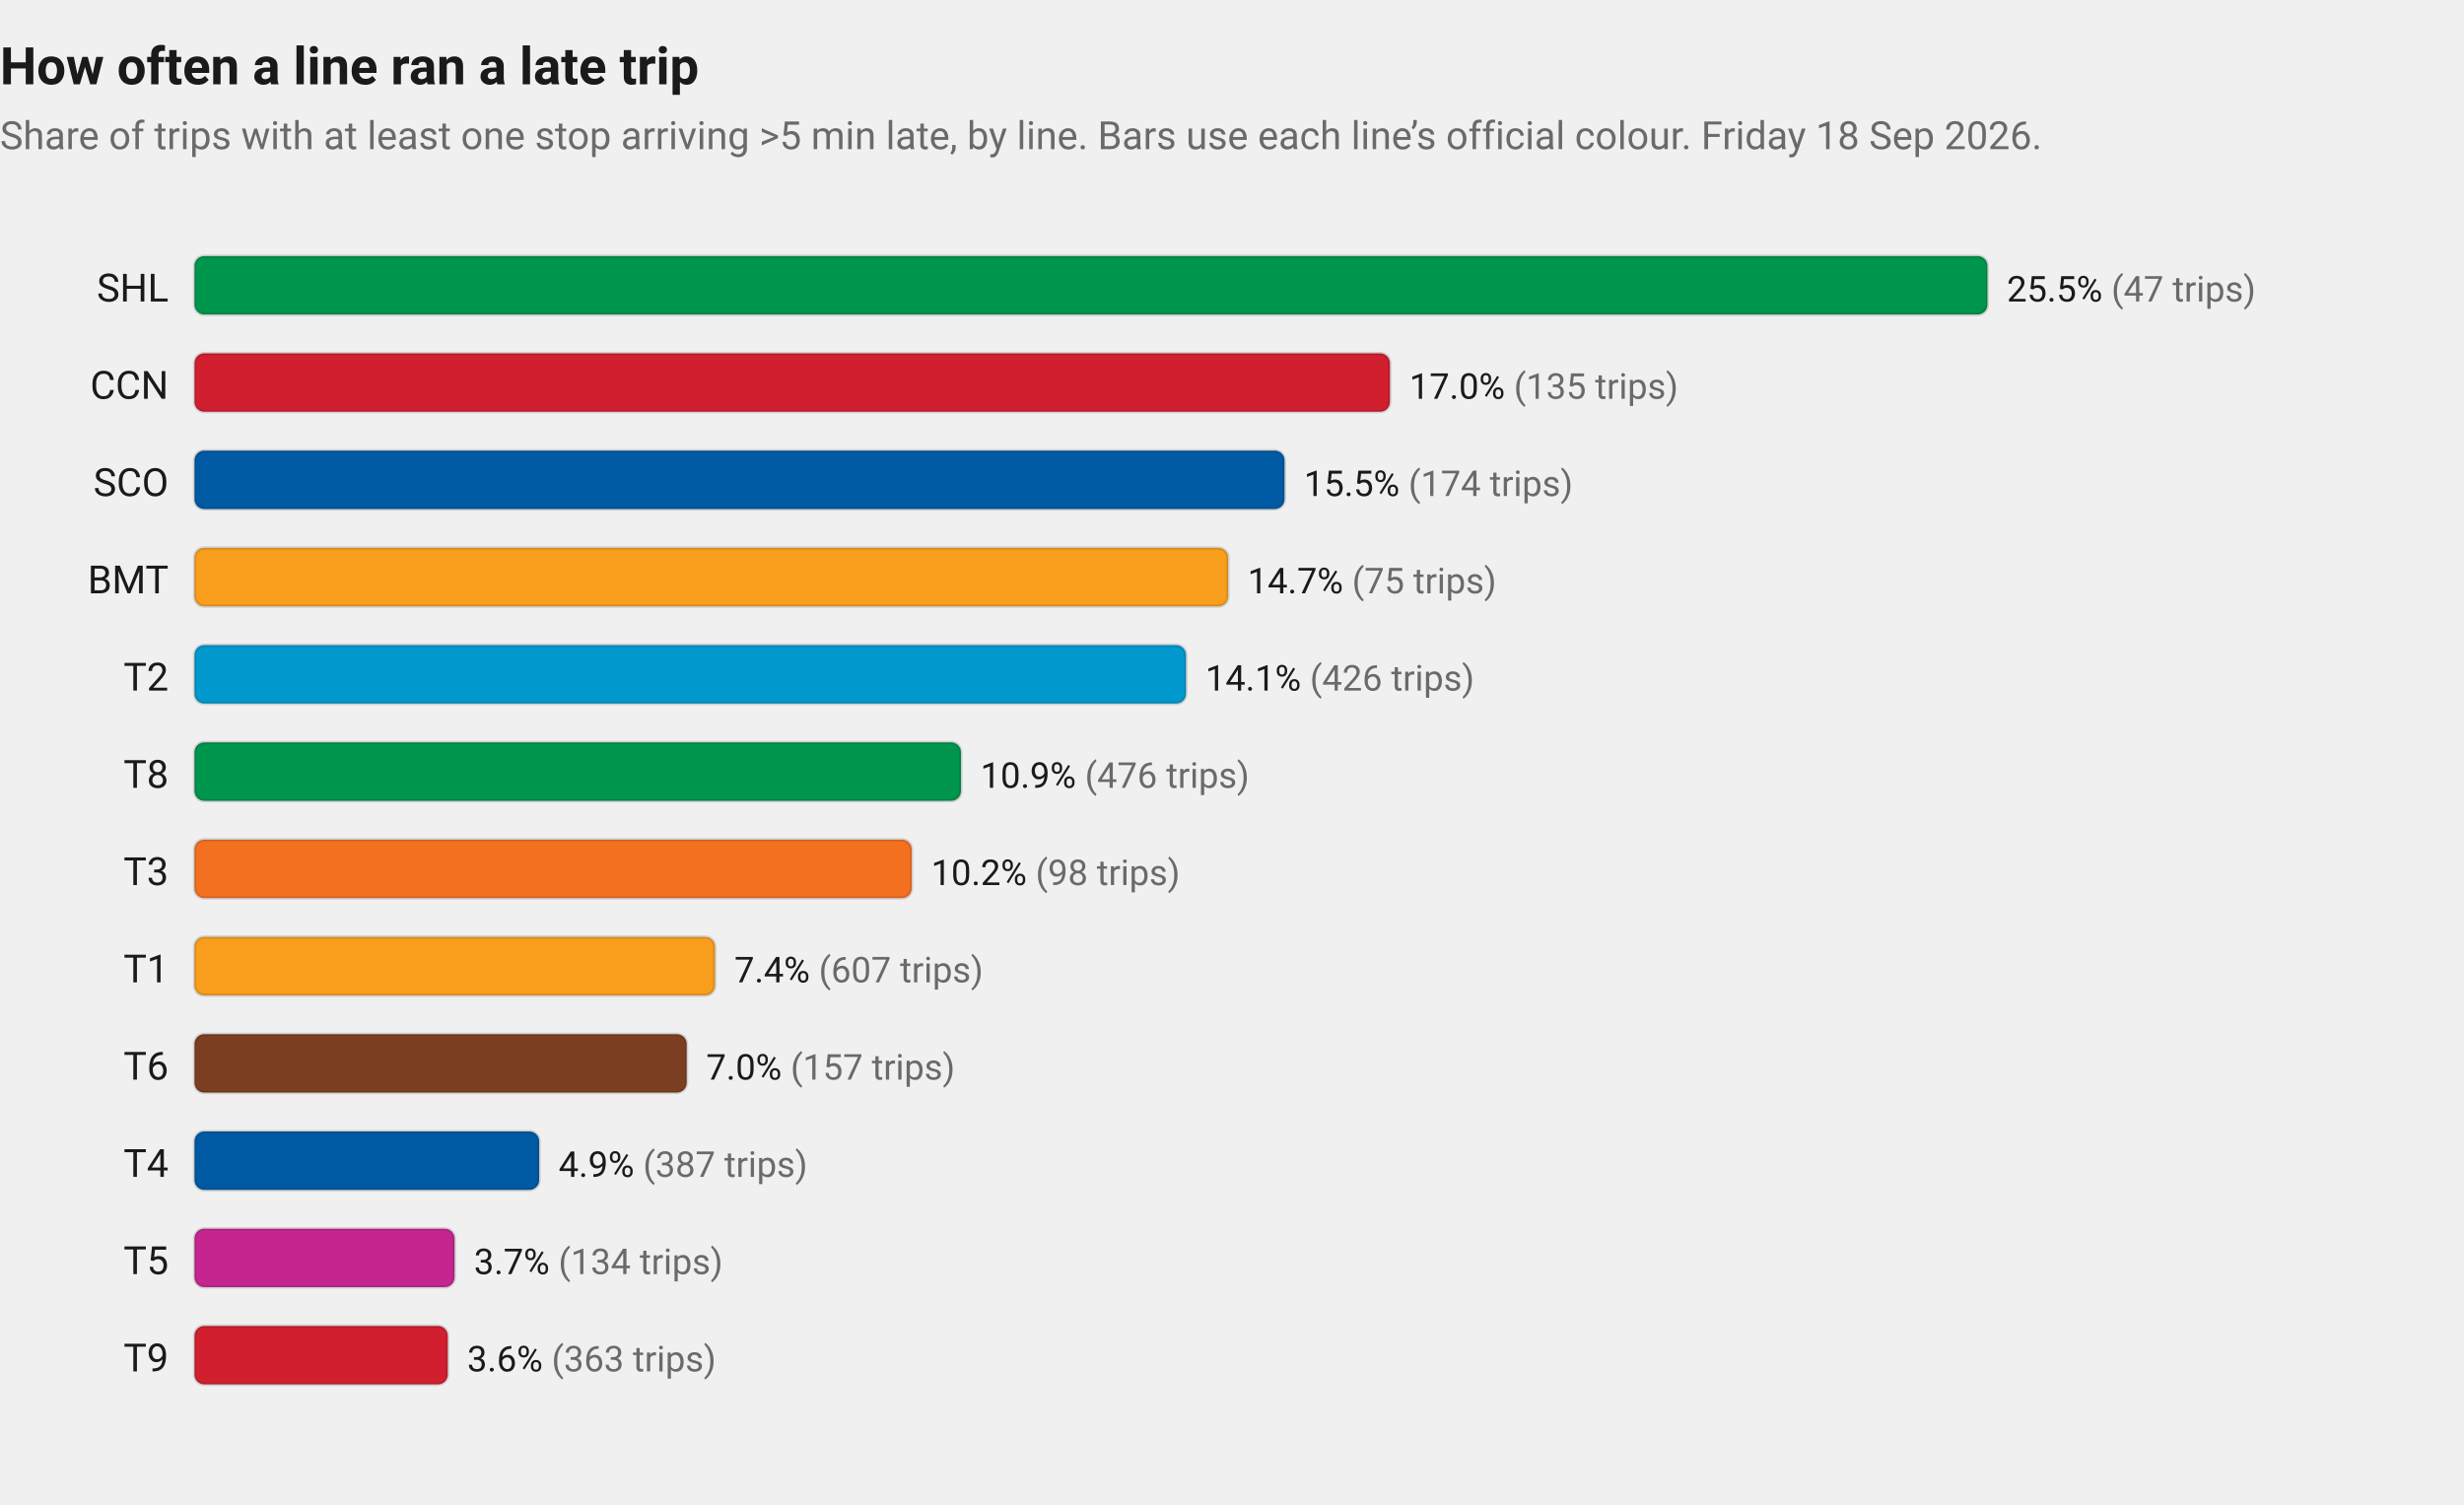
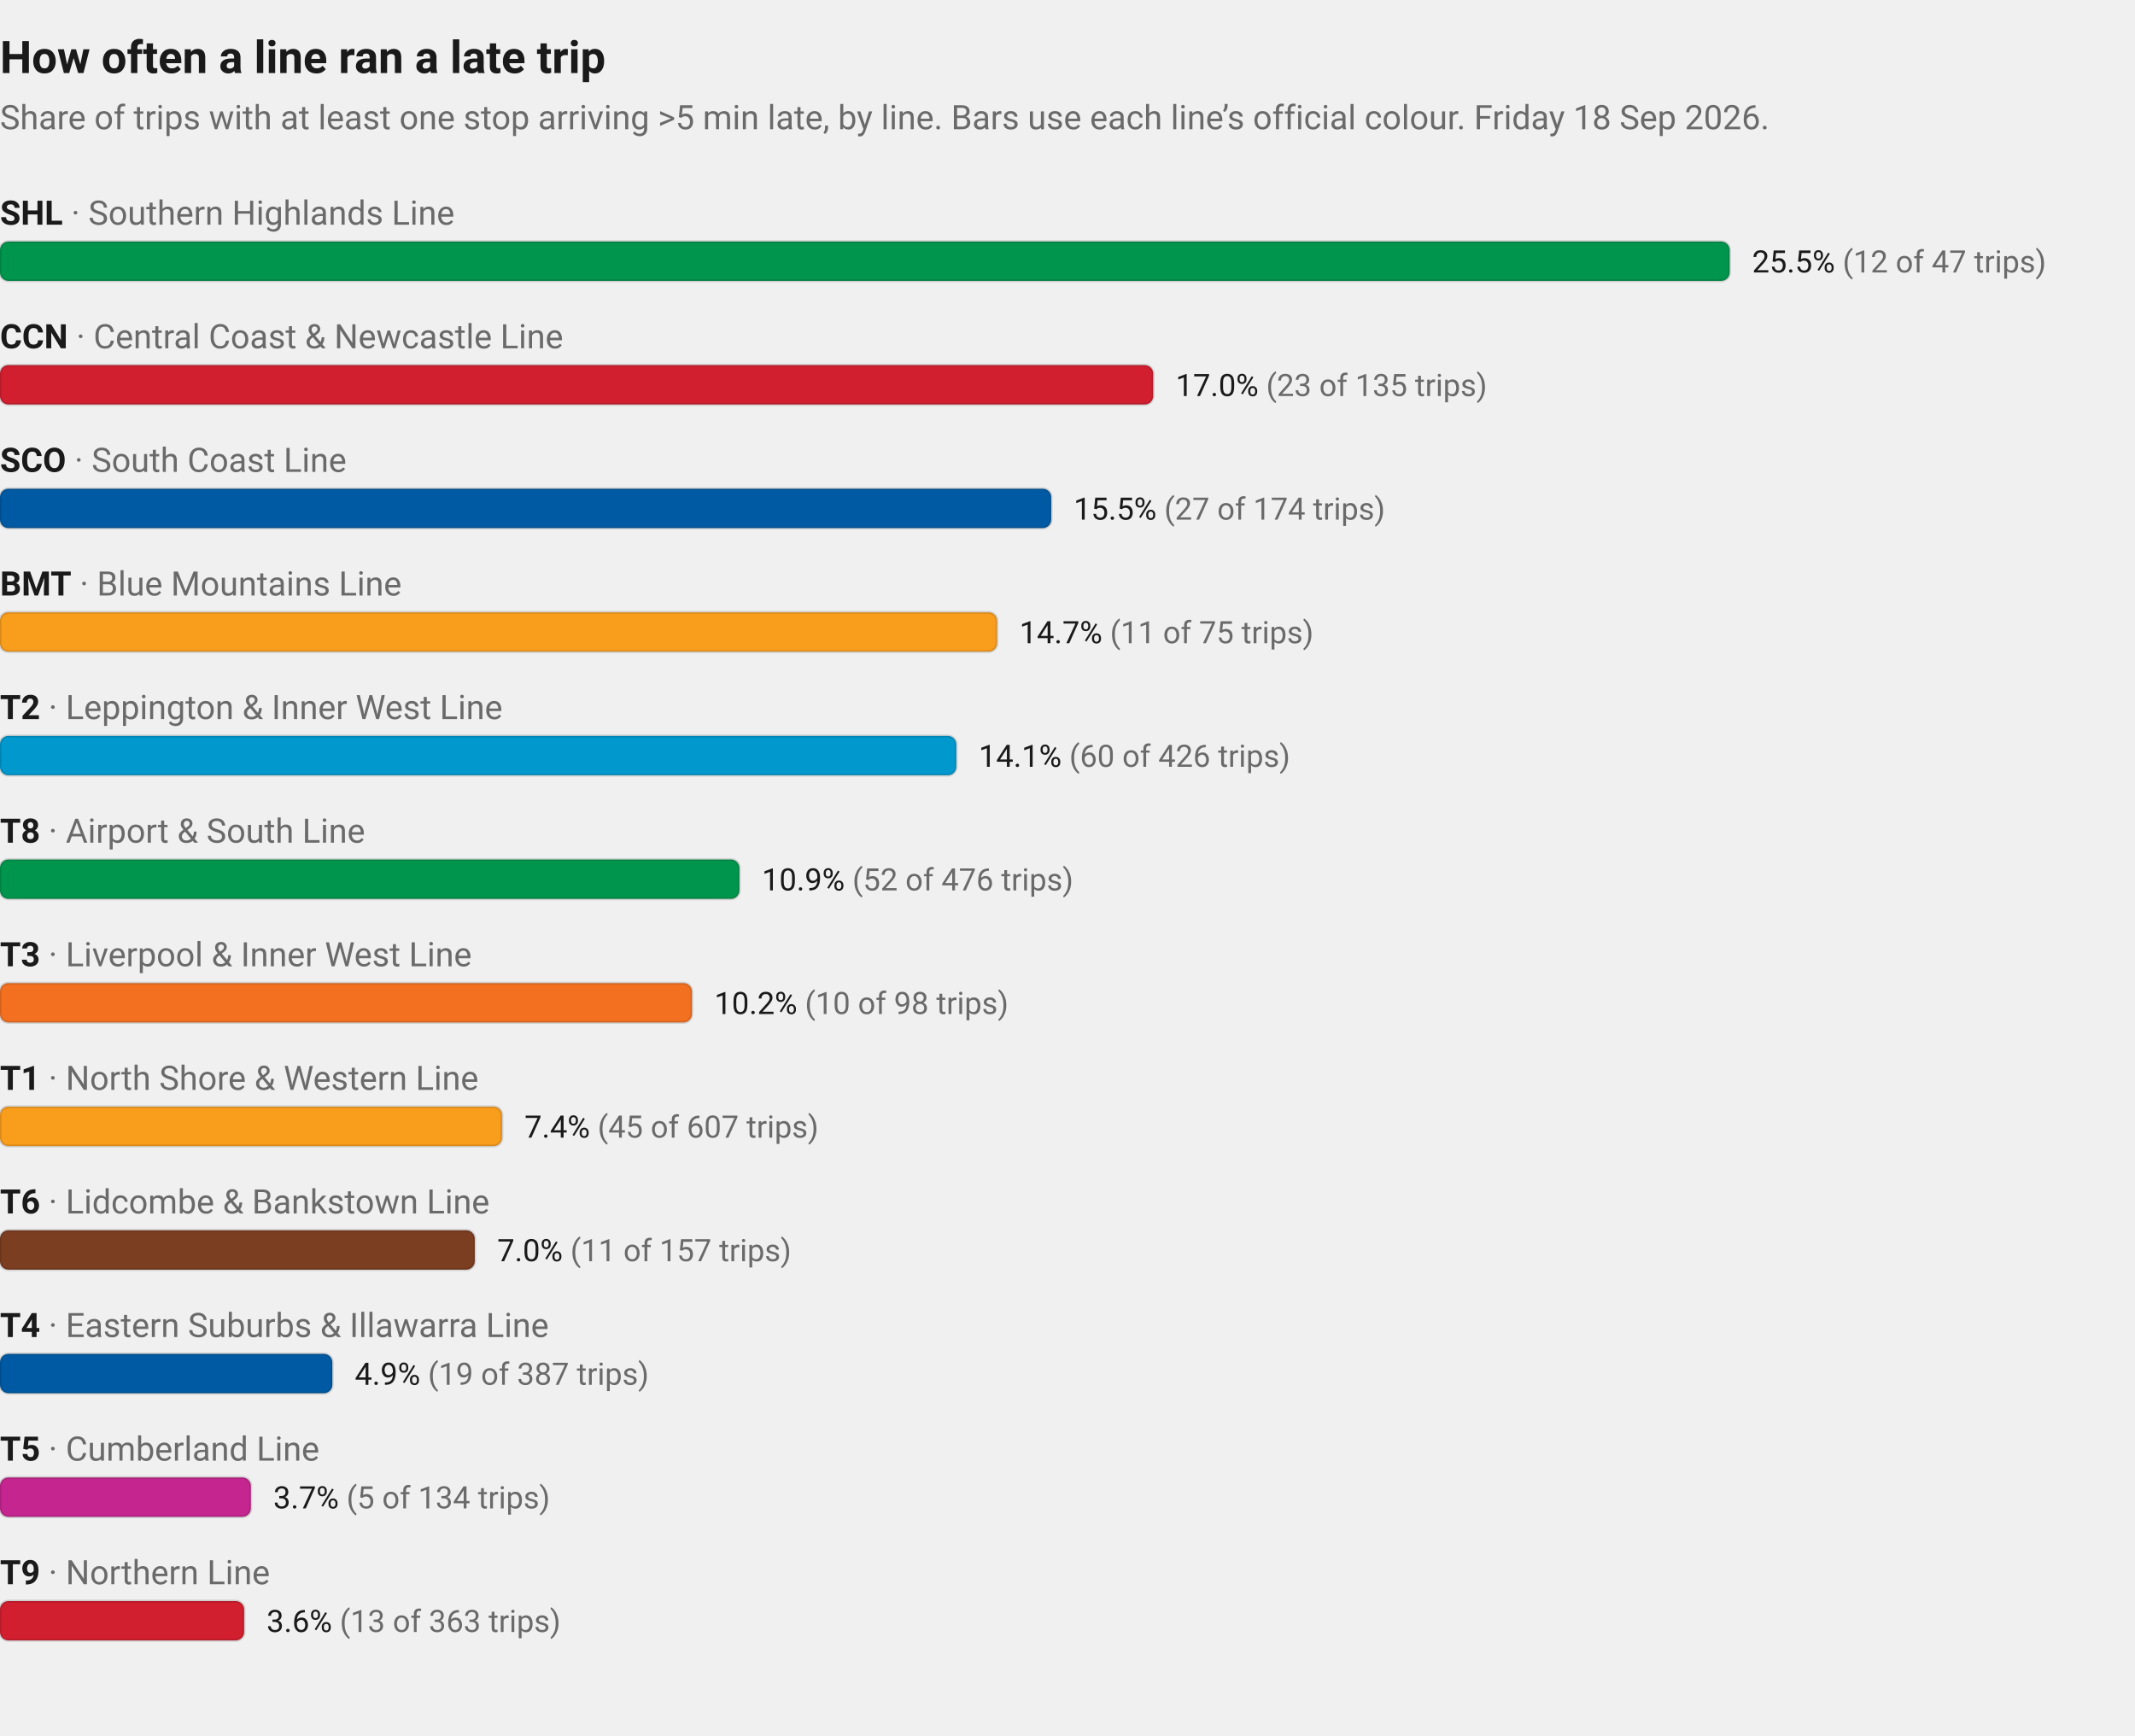
- <svg xmlns="http://www.w3.org/2000/svg" viewBox="0 0 760 464" width="100%" role="img">
+ <svg xmlns="http://www.w3.org/2000/svg" viewBox="0 0 760 618" width="100%" role="img">
  <style>
text{font-family:-apple-system,BlinkMacSystemFont,'Segoe UI',Roboto,sans-serif;fill:#1a1a1a}
.muted{fill:#6a6a6a}.title{font-weight:600}
.bar{fill:#1c7ed6}.line{stroke:#1c7ed6}.dot{fill:#1c7ed6}
+ .tline{stroke:#e8833a}.tdot{fill:#e8833a}
.grid{stroke:#e2e5ea}.axis{stroke:#c9ccd1}.band{fill:#000;opacity:0.045}
.chip{stroke:#00000022;stroke-width:1}
@media (prefers-color-scheme:dark){
 text{fill:#e8e8e8}.muted{fill:#9aa0a6}
 .bar{fill:#4dabf7}.line{stroke:#4dabf7}.dot{fill:#4dabf7}
+  .tline{stroke:#f0a868}.tdot{fill:#f0a868}
 .grid{stroke:#3a3f47}.axis{stroke:#565c66}.band{fill:#fff;opacity:0.06}
 .chip{stroke:#ffffff33}
}
</style>
  <text x="0" y="26" class="title" font-size="16">How often a line ran a late trip</text>
  <text x="0" y="46" class="muted" font-size="12">Share of trips with at least one stop arriving &gt;5 min late, by line. Bars use each line’s official colour. Friday 18 Sep 2026.</text>
-   <text x="52" y="93.0" text-anchor="end" font-size="12">SHL</text>
-   <rect x="60" y="79.0" width="553.0" height="18.0" rx="3" fill="#00954C" class="chip" />
-   <text x="619.0" y="93.0" font-size="11">25.5%  <tspan class="muted">(47 trips)</tspan>
+   <text x="0" y="80.0" font-size="12">
+     <tspan class="title">SHL</tspan>
+     <tspan class="muted">· Southern Highlands Line</tspan>
  </text>
-   <text x="52" y="123.0" text-anchor="end" font-size="12">CCN</text>
-   <rect x="60" y="109.0" width="368.7" height="18.0" rx="3" fill="#D11F2F" class="chip" />
-   <text x="434.7" y="123.0" font-size="11">17.0%  <tspan class="muted">(135 trips)</tspan>
+   <rect x="0" y="86.0" width="615.7" height="14" rx="3" fill="#00954C" class="chip" />
+   <text x="623.7" y="97.0" font-size="11">25.5%  <tspan class="muted">(12 of 47 trips)</tspan>
  </text>
-   <text x="52" y="153.0" text-anchor="end" font-size="12">SCO</text>
-   <rect x="60" y="139.0" width="336.2" height="18.0" rx="3" fill="#005AA3" class="chip" />
-   <text x="402.2" y="153.0" font-size="11">15.5%  <tspan class="muted">(174 trips)</tspan>
+   <text x="0" y="124.0" font-size="12">
+     <tspan class="title">CCN</tspan>
+     <tspan class="muted">· Central Coast &amp; Newcastle Line</tspan>
  </text>
-   <text x="52" y="183.0" text-anchor="end" font-size="12">BMT</text>
-   <rect x="60" y="169.0" width="318.8" height="18.0" rx="3" fill="#F99D1C" class="chip" />
-   <text x="384.8" y="183.0" font-size="11">14.7%  <tspan class="muted">(75 trips)</tspan>
+   <rect x="0" y="130.0" width="410.5" height="14" rx="3" fill="#D11F2F" class="chip" />
+   <text x="418.5" y="141.0" font-size="11">17.0%  <tspan class="muted">(23 of 135 trips)</tspan>
  </text>
-   <text x="52" y="213.0" text-anchor="end" font-size="12">T2</text>
-   <rect x="60" y="199.0" width="305.8" height="18.0" rx="3" fill="#0098CD" class="chip" />
-   <text x="371.8" y="213.0" font-size="11">14.1%  <tspan class="muted">(426 trips)</tspan>
+   <text x="0" y="168.0" font-size="12">
+     <tspan class="title">SCO</tspan>
+     <tspan class="muted">· South Coast Line</tspan>
  </text>
-   <text x="52" y="243.0" text-anchor="end" font-size="12">T8</text>
-   <rect x="60" y="229.0" width="236.4" height="18.0" rx="3" fill="#00954C" class="chip" />
-   <text x="302.4" y="243.0" font-size="11">10.9%  <tspan class="muted">(476 trips)</tspan>
+   <rect x="0" y="174.0" width="374.2" height="14" rx="3" fill="#005AA3" class="chip" />
+   <text x="382.2" y="185.0" font-size="11">15.5%  <tspan class="muted">(27 of 174 trips)</tspan>
  </text>
-   <text x="52" y="273.0" text-anchor="end" font-size="12">T3</text>
-   <rect x="60" y="259.0" width="221.2" height="18.0" rx="3" fill="#F37021" class="chip" />
-   <text x="287.2" y="273.0" font-size="11">10.2%  <tspan class="muted">(98 trips)</tspan>
+   <text x="0" y="212.0" font-size="12">
+     <tspan class="title">BMT</tspan>
+     <tspan class="muted">· Blue Mountains Line</tspan>
  </text>
-   <text x="52" y="303.0" text-anchor="end" font-size="12">T1</text>
-   <rect x="60" y="289.0" width="160.5" height="18.0" rx="3" fill="#F99D1C" class="chip" />
-   <text x="226.5" y="303.0" font-size="11">7.4%  <tspan class="muted">(607 trips)</tspan>
+   <rect x="0" y="218.0" width="354.9" height="14" rx="3" fill="#F99D1C" class="chip" />
+   <text x="362.9" y="229.0" font-size="11">14.7%  <tspan class="muted">(11 of 75 trips)</tspan>
  </text>
-   <text x="52" y="333.0" text-anchor="end" font-size="12">T6</text>
-   <rect x="60" y="319.0" width="151.8" height="18.0" rx="3" fill="#7C3E21" class="chip" />
-   <text x="217.8" y="333.0" font-size="11">7.0%  <tspan class="muted">(157 trips)</tspan>
+   <text x="0" y="256.0" font-size="12">
+     <tspan class="title">T2</tspan>
+     <tspan class="muted">· Leppington &amp; Inner West Line</tspan>
  </text>
-   <text x="52" y="363.0" text-anchor="end" font-size="12">T4</text>
-   <rect x="60" y="349.0" width="106.3" height="18.0" rx="3" fill="#005AA3" class="chip" />
-   <text x="172.3" y="363.0" font-size="11">4.9%  <tspan class="muted">(387 trips)</tspan>
+   <rect x="0" y="262.0" width="340.4" height="14" rx="3" fill="#0098CD" class="chip" />
+   <text x="348.4" y="273.0" font-size="11">14.1%  <tspan class="muted">(60 of 426 trips)</tspan>
  </text>
-   <text x="52" y="393.0" text-anchor="end" font-size="12">T5</text>
-   <rect x="60" y="379.0" width="80.2" height="18.0" rx="3" fill="#C4258F" class="chip" />
-   <text x="146.2" y="393.0" font-size="11">3.7%  <tspan class="muted">(134 trips)</tspan>
+   <text x="0" y="300.0" font-size="12">
+     <tspan class="title">T8</tspan>
+     <tspan class="muted">· Airport &amp; South Line</tspan>
  </text>
-   <text x="52" y="423.0" text-anchor="end" font-size="12">T9</text>
-   <rect x="60" y="409.0" width="78.1" height="18.0" rx="3" fill="#D11F2F" class="chip" />
-   <text x="144.1" y="423.0" font-size="11">3.6%  <tspan class="muted">(363 trips)</tspan>
+   <rect x="0" y="306.0" width="263.2" height="14" rx="3" fill="#00954C" class="chip" />
+   <text x="271.2" y="317.0" font-size="11">10.9%  <tspan class="muted">(52 of 476 trips)</tspan>
+   </text>
+   <text x="0" y="344.0" font-size="12">
+     <tspan class="title">T3</tspan>
+     <tspan class="muted">· Liverpool &amp; Inner West Line</tspan>
+   </text>
+   <rect x="0" y="350.0" width="246.3" height="14" rx="3" fill="#F37021" class="chip" />
+   <text x="254.3" y="361.0" font-size="11">10.2%  <tspan class="muted">(10 of 98 trips)</tspan>
+   </text>
+   <text x="0" y="388.0" font-size="12">
+     <tspan class="title">T1</tspan>
+     <tspan class="muted">· North Shore &amp; Western Line</tspan>
+   </text>
+   <rect x="0" y="394.0" width="178.7" height="14" rx="3" fill="#F99D1C" class="chip" />
+   <text x="186.7" y="405.0" font-size="11">7.4%  <tspan class="muted">(45 of 607 trips)</tspan>
+   </text>
+   <text x="0" y="432.0" font-size="12">
+     <tspan class="title">T6</tspan>
+     <tspan class="muted">· Lidcombe &amp; Bankstown Line</tspan>
+   </text>
+   <rect x="0" y="438.0" width="169.0" height="14" rx="3" fill="#7C3E21" class="chip" />
+   <text x="177.0" y="449.0" font-size="11">7.0%  <tspan class="muted">(11 of 157 trips)</tspan>
+   </text>
+   <text x="0" y="476.0" font-size="12">
+     <tspan class="title">T4</tspan>
+     <tspan class="muted">· Eastern Suburbs &amp; Illawarra Line</tspan>
+   </text>
+   <rect x="0" y="482.0" width="118.3" height="14" rx="3" fill="#005AA3" class="chip" />
+   <text x="126.3" y="493.0" font-size="11">4.9%  <tspan class="muted">(19 of 387 trips)</tspan>
+   </text>
+   <text x="0" y="520.0" font-size="12">
+     <tspan class="title">T5</tspan>
+     <tspan class="muted">· Cumberland Line</tspan>
+   </text>
+   <rect x="0" y="526.0" width="89.3" height="14" rx="3" fill="#C4258F" class="chip" />
+   <text x="97.3" y="537.0" font-size="11">3.7%  <tspan class="muted">(5 of 134 trips)</tspan>
+   </text>
+   <text x="0" y="564.0" font-size="12">
+     <tspan class="title">T9</tspan>
+     <tspan class="muted">· Northern Line</tspan>
+   </text>
+   <rect x="0" y="570.0" width="86.9" height="14" rx="3" fill="#D11F2F" class="chip" />
+   <text x="94.9" y="581.0" font-size="11">3.6%  <tspan class="muted">(13 of 363 trips)</tspan>
  </text>
</svg>
